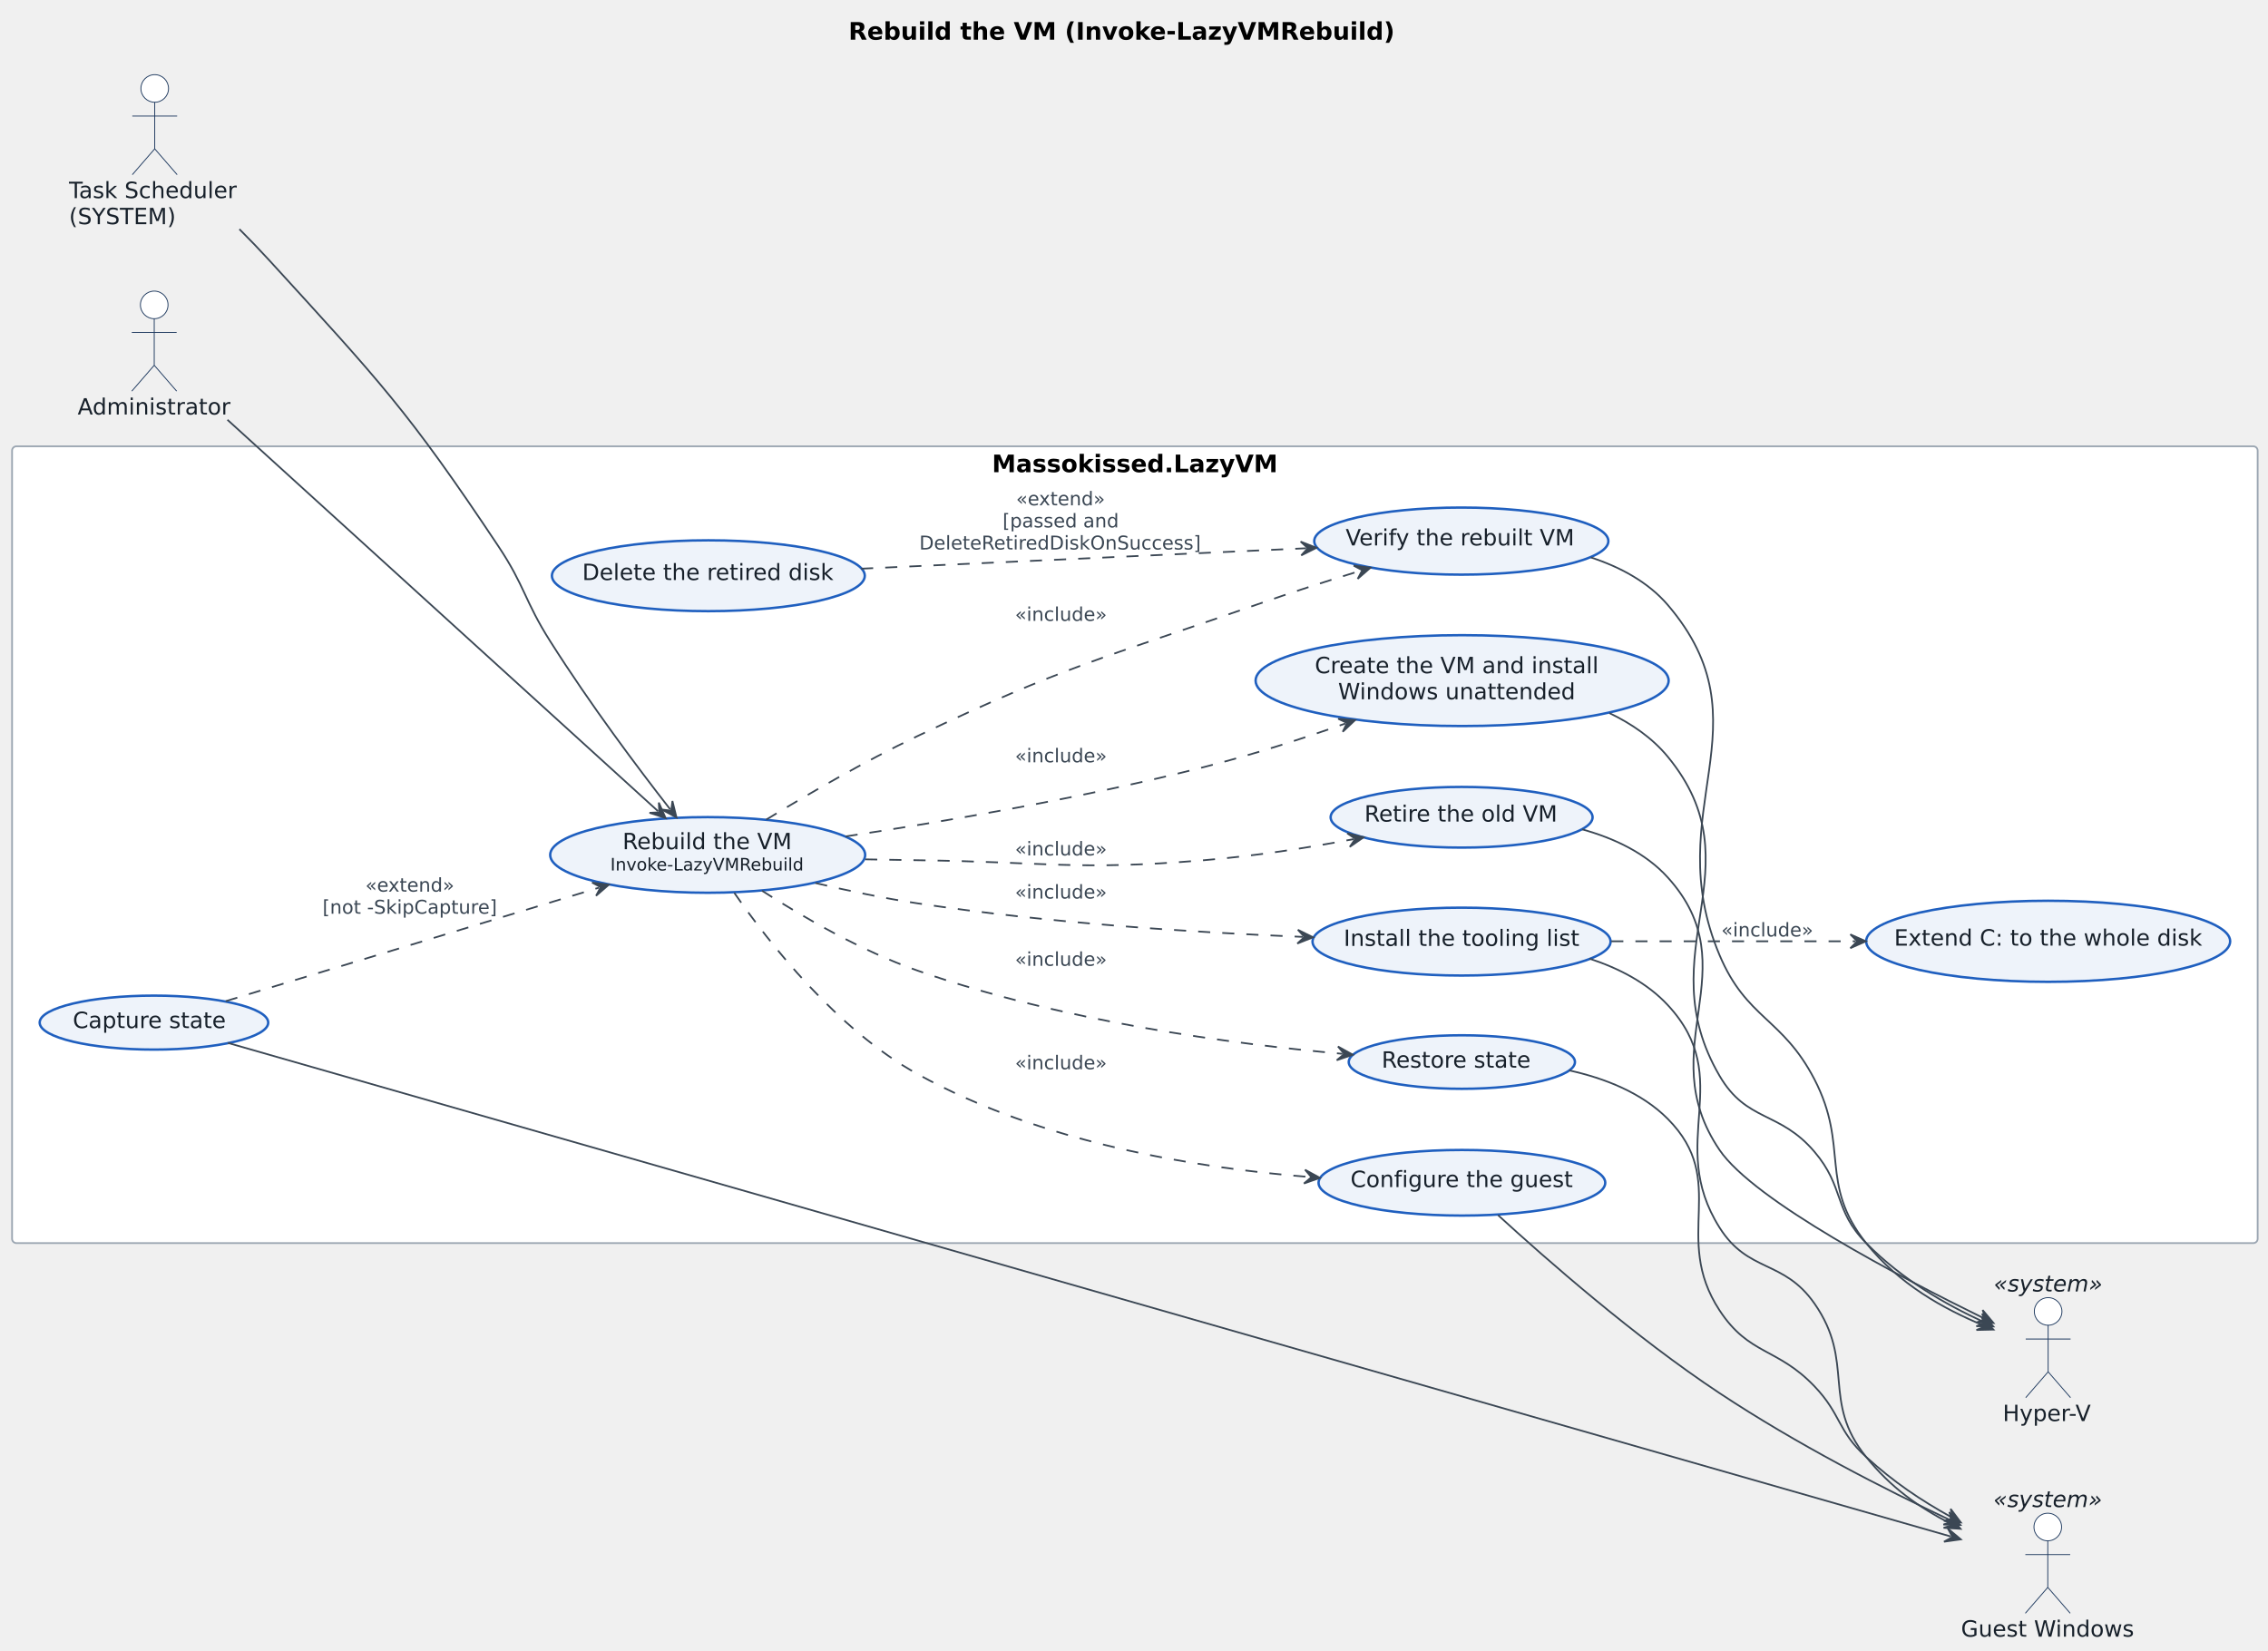
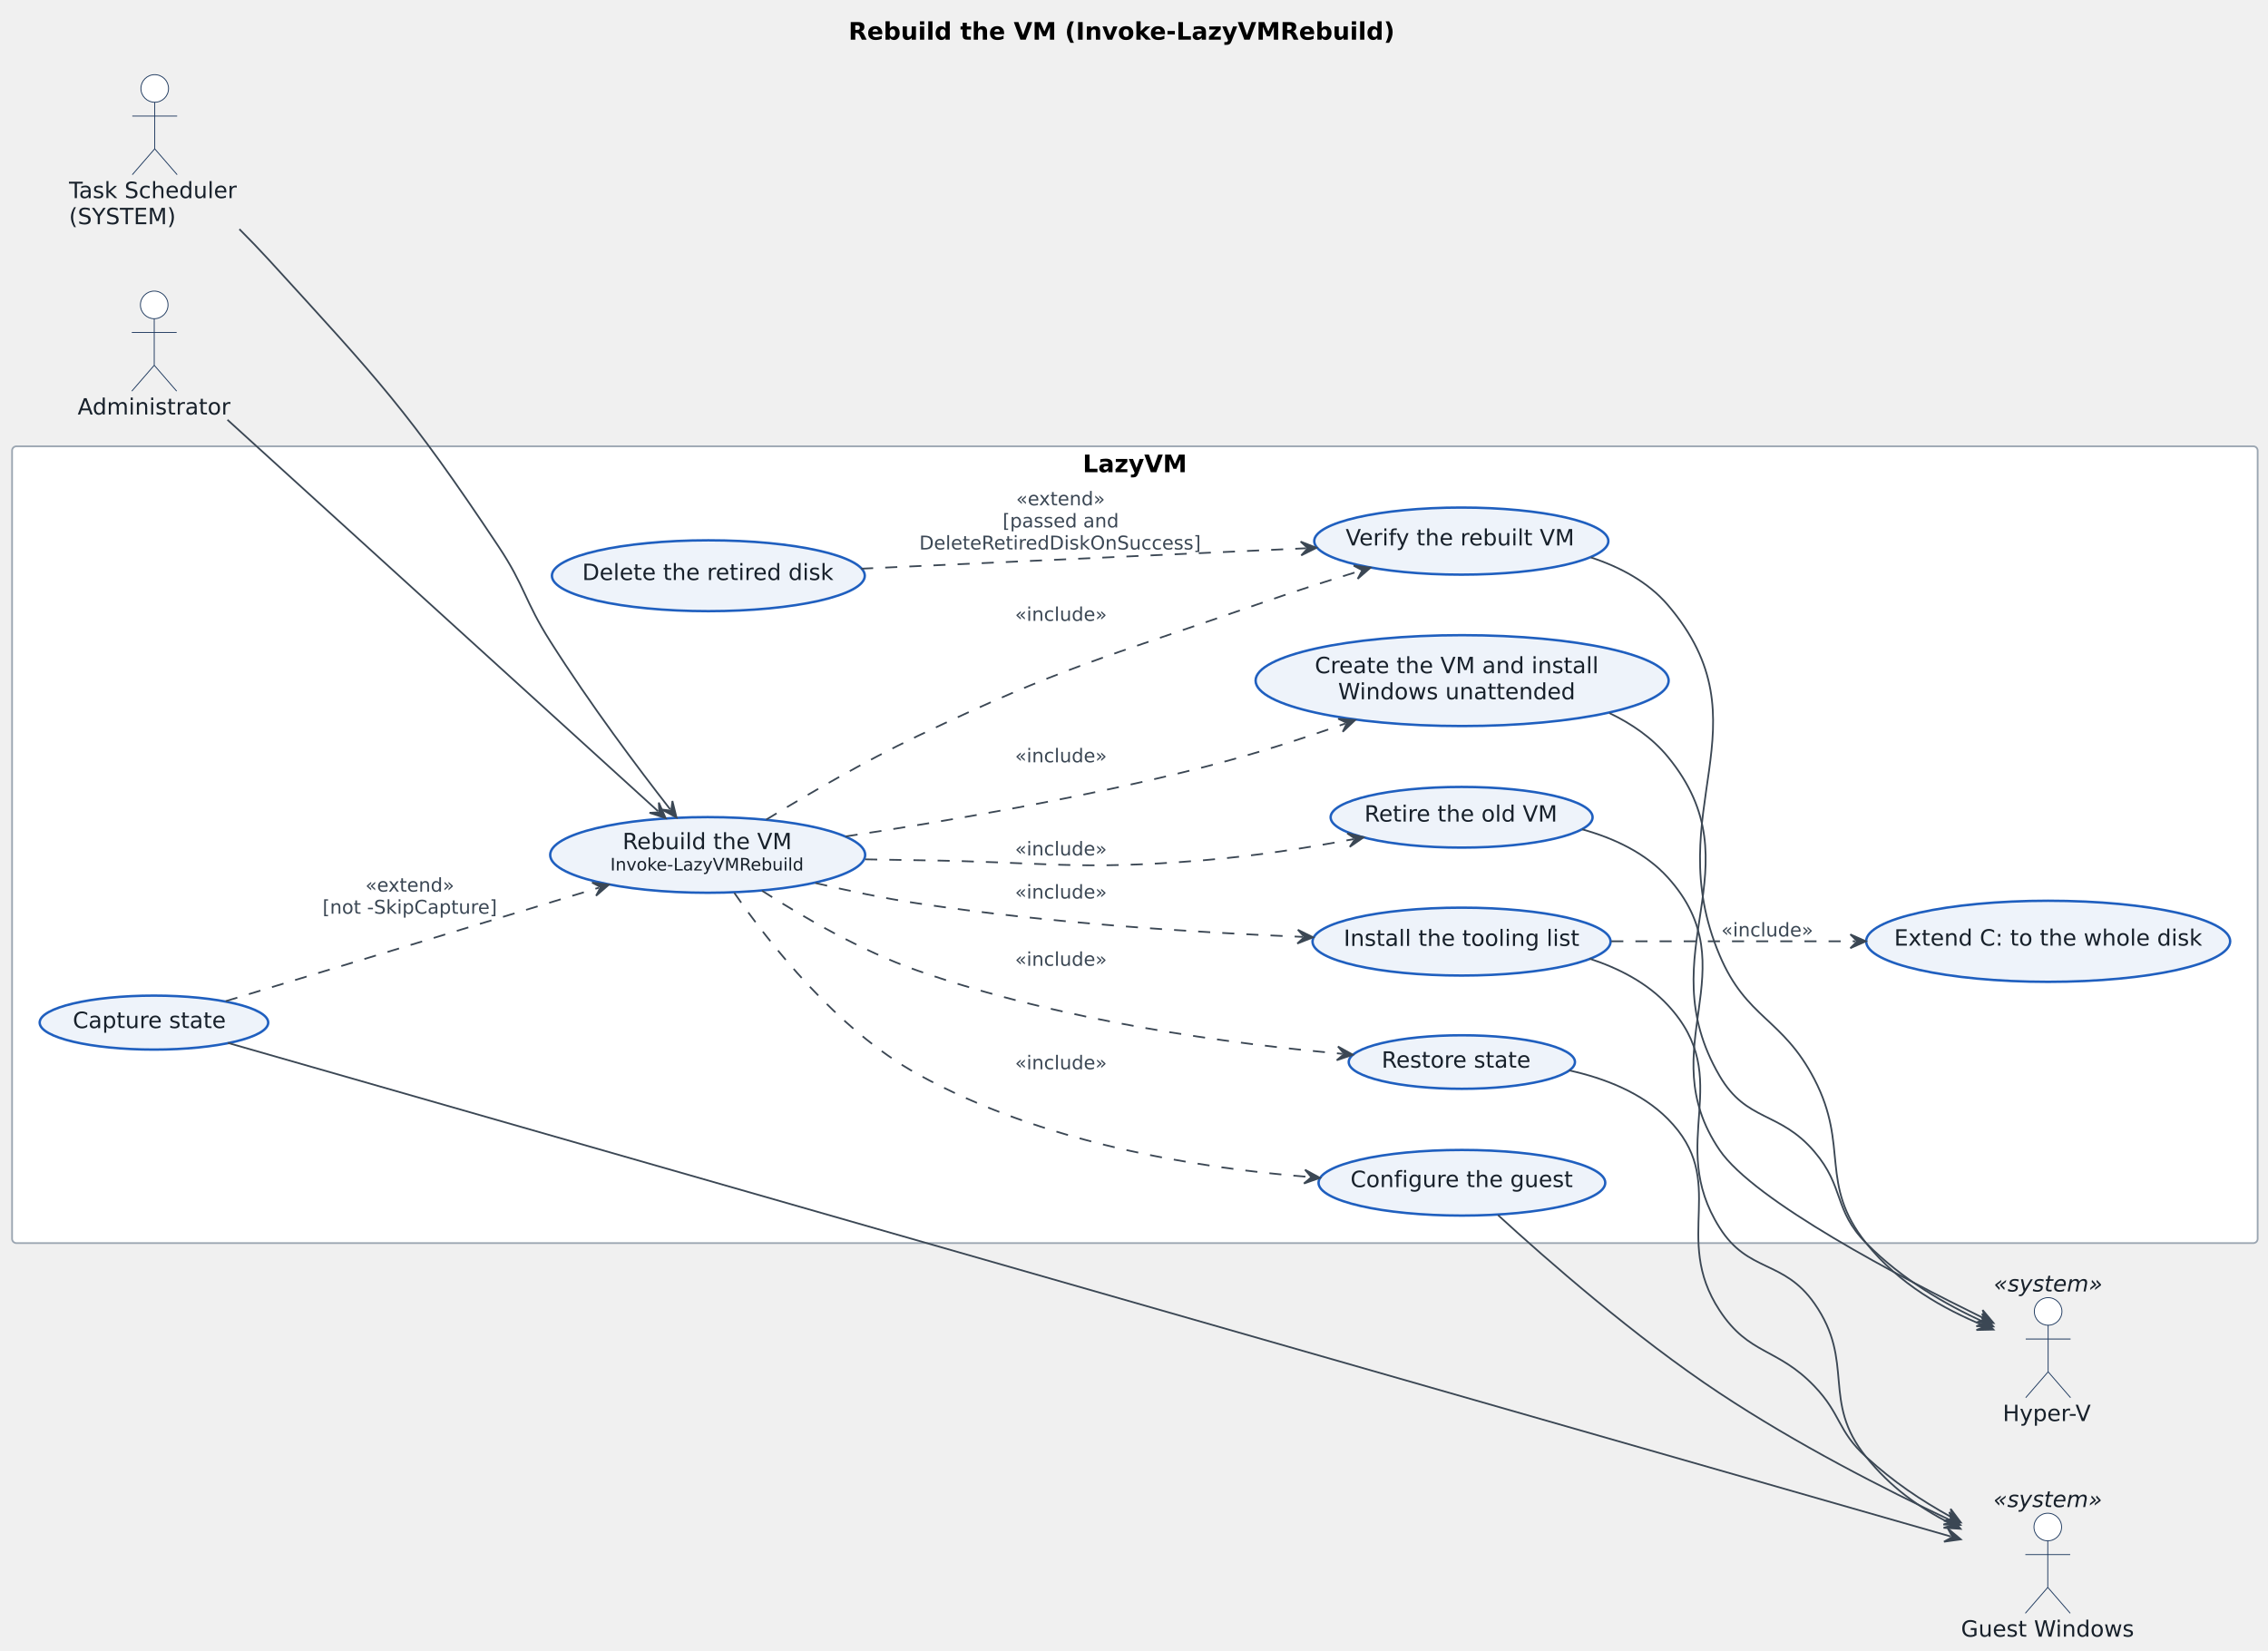
<svg xmlns="http://www.w3.org/2000/svg" contentStyleType="text/css" height="957px" preserveAspectRatio="none" style="width:1315px;height:957px;background:#FFFFFF;" version="1.1" viewBox="0 0 1315 957" width="1315px" zoomAndPan="magnify">
  <defs />
  <g>
    <text fill="#000000" font-family="DejaVu Sans,Verdana,Segoe UI,Arial,sans-serif" font-size="14" font-weight="bold" lengthAdjust="spacing" textLength="317.051" x="491.975" y="22.995">Rebuild the VM (Invoke-LazyVMRebuild)</text>
-     <g id="cluster_Massokissed.LazyVM">
+     <g id="cluster_LazyVM">
      <rect fill="#FFFFFF" height="462" rx="2.5" ry="2.5" style="stroke:#9AA5B1;stroke-width:1.0;" width="1302" x="7" y="258.797" />
-       <text fill="#000000" font-family="DejaVu Sans,Verdana,Segoe UI,Arial,sans-serif" font-size="14" font-weight="bold" lengthAdjust="spacing" textLength="165.683" x="575.159" y="273.792">Massokissed.LazyVM</text>
+       <text fill="#000000" font-family="DejaVu Sans,Verdana,Segoe UI,Arial,sans-serif" font-size="14" font-weight="bold" lengthAdjust="spacing" textLength="60.42" x="627.79" y="273.792">LazyVM</text>
    </g>
    <g id="elem_Rebuild">
      <ellipse cx="410.318" cy="495.729" fill="#EEF3FA" rx="91.318" ry="21.932" style="stroke:#1F5FBF;stroke-width:1.4;" />
      <text fill="#17202A" font-family="DejaVu Sans,Verdana,Segoe UI,Arial,sans-serif" font-size="13" lengthAdjust="spacing" textLength="98.706" x="360.965" y="492.409">Rebuild the VM</text>
      <text fill="#17202A" font-family="DejaVu Sans,Verdana,Segoe UI,Arial,sans-serif" font-size="10" lengthAdjust="spacing" textLength="112.9" x="353.868" y="504.757">Invoke-LazyVMRebuild</text>
    </g>
    <g id="elem_Capture">
      <ellipse cx="89.256" cy="592.948" fill="#EEF3FA" rx="66.256" ry="15.651" style="stroke:#1F5FBF;stroke-width:1.4;" />
      <text fill="#17202A" font-family="DejaVu Sans,Verdana,Segoe UI,Arial,sans-serif" font-size="13" lengthAdjust="spacing" textLength="89.039" x="42.2" y="596.126">Capture state</text>
    </g>
    <g id="elem_Retire">
      <ellipse cx="847.447" cy="473.886" fill="#EEF3FA" rx="75.947" ry="17.59" style="stroke:#1F5FBF;stroke-width:1.4;" />
      <text fill="#17202A" font-family="DejaVu Sans,Verdana,Segoe UI,Arial,sans-serif" font-size="13" lengthAdjust="spacing" textLength="112.741" x="791.077" y="476.387">Retire the old VM</text>
    </g>
    <g id="elem_CreateVM">
      <ellipse cx="847.739" cy="394.645" fill="#EEF3FA" rx="119.739" ry="26.348" style="stroke:#1F5FBF;stroke-width:1.4;" />
      <text fill="#17202A" font-family="DejaVu Sans,Verdana,Segoe UI,Arial,sans-serif" font-size="13" lengthAdjust="spacing" textLength="164.823" x="762.327" y="390.362">Create the VM and install</text>
      <text fill="#17202A" font-family="DejaVu Sans,Verdana,Segoe UI,Arial,sans-serif" font-size="13" lengthAdjust="spacing" textLength="137.827" x="775.825" y="405.495">Windows unattended</text>
    </g>
    <g id="elem_Tooling">
      <ellipse cx="847.412" cy="545.979" fill="#EEF3FA" rx="86.412" ry="19.682" style="stroke:#1F5FBF;stroke-width:1.4;" />
      <text fill="#17202A" font-family="DejaVu Sans,Verdana,Segoe UI,Arial,sans-serif" font-size="13" lengthAdjust="spacing" textLength="136.678" x="779.073" y="548.48">Install the tooling list</text>
    </g>
    <g id="elem_ExpandC">
      <ellipse cx="1187.534" cy="545.804" fill="#EEF3FA" rx="105.534" ry="23.507" style="stroke:#1F5FBF;stroke-width:1.4;" />
      <text fill="#17202A" font-family="DejaVu Sans,Verdana,Segoe UI,Arial,sans-serif" font-size="13" lengthAdjust="spacing" textLength="178.598" x="1098.235" y="548.304">Extend C: to the whole disk</text>
    </g>
    <g id="elem_Configure">
      <ellipse cx="847.62" cy="685.821" fill="#EEF3FA" rx="83.12" ry="19.024" style="stroke:#1F5FBF;stroke-width:1.4;" />
      <text fill="#17202A" font-family="DejaVu Sans,Verdana,Segoe UI,Arial,sans-serif" font-size="13" lengthAdjust="spacing" textLength="129.251" x="782.995" y="688.321">Configure the guest</text>
    </g>
    <g id="elem_Restore">
      <ellipse cx="847.588" cy="615.814" fill="#EEF3FA" rx="65.588" ry="15.518" style="stroke:#1F5FBF;stroke-width:1.4;" />
      <text fill="#17202A" font-family="DejaVu Sans,Verdana,Segoe UI,Arial,sans-serif" font-size="13" lengthAdjust="spacing" textLength="87.261" x="801.064" y="619.074">Restore state</text>
    </g>
    <g id="elem_Verify">
      <ellipse cx="847.271" cy="313.751" fill="#EEF3FA" rx="85.271" ry="19.454" style="stroke:#1F5FBF;stroke-width:1.4;" />
      <text fill="#17202A" font-family="DejaVu Sans,Verdana,Segoe UI,Arial,sans-serif" font-size="13" lengthAdjust="spacing" textLength="134.113" x="780.215" y="316.252">Verify the rebuilt VM</text>
    </g>
    <g id="elem_DelRetired">
      <ellipse cx="410.707" cy="333.838" fill="#EEF3FA" rx="90.707" ry="20.541" style="stroke:#1F5FBF;stroke-width:1.4;" />
      <text fill="#17202A" font-family="DejaVu Sans,Verdana,Segoe UI,Arial,sans-serif" font-size="13" lengthAdjust="spacing" textLength="146.256" x="337.579" y="336.339">Delete the retired disk</text>
    </g>
    <g id="elem_Admin">
      <ellipse cx="89.424" cy="176.797" fill="#FFFFFF" rx="8" ry="8" style="stroke:#1F3A5F;stroke-width:0.5;" />
      <path d="M89.424,184.797 L89.424,211.797 M76.424,192.797 L102.424,192.797 M89.424,211.797 L76.424,226.797 M89.424,211.797 L102.424,226.797 " fill="none" style="stroke:#1F3A5F;stroke-width:0.5;" />
      <text fill="#17202A" font-family="DejaVu Sans,Verdana,Segoe UI,Arial,sans-serif" font-size="13" lengthAdjust="spacing" textLength="88.848" x="45" y="240.364">Administrator</text>
    </g>
    <g id="elem_Sched">
      <ellipse cx="89.712" cy="51.297" fill="#FFFFFF" rx="8" ry="8" style="stroke:#1F3A5F;stroke-width:0.5;" />
      <path d="M89.712,59.297 L89.712,86.297 M76.712,67.297 L102.712,67.297 M89.712,86.297 L76.712,101.297 M89.712,86.297 L102.712,101.297 " fill="none" style="stroke:#1F3A5F;stroke-width:0.5;" />
      <text fill="#17202A" font-family="DejaVu Sans,Verdana,Segoe UI,Arial,sans-serif" font-size="13" lengthAdjust="spacing" textLength="99.423" x="40" y="114.864">Task Scheduler</text>
      <text fill="#17202A" font-family="DejaVu Sans,Verdana,Segoe UI,Arial,sans-serif" font-size="13" lengthAdjust="spacing" textLength="61.959" x="40" y="129.997">(SYSTEM)</text>
    </g>
    <g id="elem_HV">
      <ellipse cx="1187.523" cy="760.43" fill="#FFFFFF" rx="8" ry="8" style="stroke:#1F3A5F;stroke-width:0.5;" />
      <path d="M1187.523,768.43 L1187.523,795.43 M1174.523,776.43 L1200.523,776.43 M1187.523,795.43 L1174.523,810.43 M1187.523,795.43 L1200.523,810.43 " fill="none" style="stroke:#1F3A5F;stroke-width:0.5;" />
      <text fill="#17202A" font-family="DejaVu Sans,Verdana,Segoe UI,Arial,sans-serif" font-size="13" lengthAdjust="spacing" textLength="52.648" x="1161.199" y="823.997">Hyper-V</text>
      <text fill="#17202A" font-family="DejaVu Sans,Verdana,Segoe UI,Arial,sans-serif" font-size="13" font-style="italic" lengthAdjust="spacing" textLength="63.045" x="1156" y="748.864">«system»</text>
    </g>
    <g id="elem_Guest">
      <ellipse cx="1187.315" cy="885.43" fill="#FFFFFF" rx="8" ry="8" style="stroke:#1F3A5F;stroke-width:0.5;" />
      <path d="M1187.315,893.43 L1187.315,920.43 M1174.315,901.43 L1200.315,901.43 M1187.315,920.43 L1174.315,935.43 M1187.315,920.43 L1200.315,935.43 " fill="none" style="stroke:#1F3A5F;stroke-width:0.5;" />
      <text fill="#17202A" font-family="DejaVu Sans,Verdana,Segoe UI,Arial,sans-serif" font-size="13" lengthAdjust="spacing" textLength="100.629" x="1137" y="948.997">Guest Windows</text>
      <text fill="#17202A" font-family="DejaVu Sans,Verdana,Segoe UI,Arial,sans-serif" font-size="13" font-style="italic" lengthAdjust="spacing" textLength="63.045" x="1155.792" y="873.864">«system»</text>
    </g>
    <g id="link_Admin_Rebuild">
      <path d="M131.88,243.417 C199.65,305.017 327.7,421.441 381.51,470.351 " fill="none" id="Admin-to-Rebuild" style="stroke:#3B4754;stroke-width:1.0;" />
      <polygon fill="#3B4754" points="385.95,474.387,381.981,465.373,382.25,471.024,376.6,471.293,385.95,474.387" style="stroke:#3B4754;stroke-width:1.0;" />
    </g>
    <g id="link_Sched_Rebuild">
      <path d="M138.8,132.867 C144.71,138.777 150.57,144.857 156,150.797 C219.76,220.597 236.61,238.107 289,316.797 C304.43,339.977 304.09,348.277 319,371.797 C342.54,408.937 369.643,444.983 388.563,469.273 " fill="none" id="Sched-to-Rebuild" style="stroke:#3B4754;stroke-width:1.0;" />
      <polygon fill="#3B4754" points="392.25,474.007,389.875,464.449,389.178,470.062,383.564,469.365,392.25,474.007" style="stroke:#3B4754;stroke-width:1.0;" />
    </g>
    <g id="link_Capture_Rebuild">
      <path d="M130.9,580.507 C187.15,563.407 283.57,534.093 347.32,514.703 " fill="none" id="Capture-to-Rebuild" style="stroke:#3B4754;stroke-width:1.0;stroke-dasharray:7.0,7.0;" />
      <polygon fill="#3B4754" points="353.06,512.957,343.286,511.749,348.276,514.412,345.613,519.403,353.06,512.957" style="stroke:#3B4754;stroke-width:1.0;" />
      <text fill="#3B4754" font-family="DejaVu Sans,Verdana,Segoe UI,Arial,sans-serif" font-size="11" lengthAdjust="spacing" textLength="51.772" x="211.831" y="517.007">«extend»</text>
      <text fill="#3B4754" font-family="DejaVu Sans,Verdana,Segoe UI,Arial,sans-serif" font-size="11" lengthAdjust="spacing" textLength="101.433" x="187" y="529.812">[not -SkipCapture]</text>
    </g>
    <g id="link_Rebuild_Retire">
      <path d="M501.64,498.287 C511.88,498.497 522.17,498.677 532,498.797 C605.77,499.717 624.48,504.947 698,498.797 C728.87,496.217 757.083,491.774 784.823,486.564 " fill="none" id="Rebuild-to-Retire" style="stroke:#3B4754;stroke-width:1.0;stroke-dasharray:7.0,7.0;" />
      <polygon fill="#3B4754" points="790.72,485.457,781.136,483.187,785.806,486.38,782.613,491.049,790.72,485.457" style="stroke:#3B4754;stroke-width:1.0;" />
      <text fill="#3B4754" font-family="DejaVu Sans,Verdana,Segoe UI,Arial,sans-serif" font-size="11" lengthAdjust="spacing" textLength="53.313" x="588.5" y="496.007">«include»</text>
    </g>
    <g id="link_Rebuild_CreateVM">
      <path d="M490.3,484.997 C548.23,476.277 628.62,462.547 698,444.797 C727.25,437.317 753.4,428.908 780.04,419.538 " fill="none" id="Rebuild-to-CreateVM" style="stroke:#3B4754;stroke-width:1.0;stroke-dasharray:7.0,7.0;" />
      <polygon fill="#3B4754" points="785.7,417.547,775.883,416.76,780.983,419.206,778.537,424.307,785.7,417.547" style="stroke:#3B4754;stroke-width:1.0;" />
      <text fill="#3B4754" font-family="DejaVu Sans,Verdana,Segoe UI,Arial,sans-serif" font-size="11" lengthAdjust="spacing" textLength="53.313" x="588.5" y="442.007">«include»</text>
    </g>
    <g id="link_Rebuild_Tooling">
      <path d="M472.75,512.007 C491.63,516.467 512.57,520.877 532,523.797 C609.13,535.377 691.845,540.641 755.345,543.241 " fill="none" id="Rebuild-to-Tooling" style="stroke:#3B4754;stroke-width:1.0;stroke-dasharray:7.0,7.0;" />
      <polygon fill="#3B4754" points="761.34,543.487,752.511,539.122,756.344,543.282,752.184,547.115,761.34,543.487" style="stroke:#3B4754;stroke-width:1.0;" />
      <text fill="#3B4754" font-family="DejaVu Sans,Verdana,Segoe UI,Arial,sans-serif" font-size="11" lengthAdjust="spacing" textLength="53.313" x="588.5" y="521.007">«include»</text>
    </g>
    <g id="link_Rebuild_Configure">
      <path d="M425.73,517.677 C445.78,546.607 485.18,596.927 532,622.797 C604.51,662.847 692.949,677.145 759.349,682.495 " fill="none" id="Rebuild-to-Configure" style="stroke:#3B4754;stroke-width:1.0;stroke-dasharray:7.0,7.0;" />
      <polygon fill="#3B4754" points="765.33,682.977,756.68,678.267,760.346,682.575,756.038,686.241,765.33,682.977" style="stroke:#3B4754;stroke-width:1.0;" />
      <text fill="#3B4754" font-family="DejaVu Sans,Verdana,Segoe UI,Arial,sans-serif" font-size="11" lengthAdjust="spacing" textLength="53.313" x="588.5" y="620.007">«include»</text>
    </g>
    <g id="link_Rebuild_Restore">
      <path d="M441.83,516.497 C465.41,531.617 499.47,551.397 532,562.797 C616.52,592.427 713.814,605.239 778.394,611.049 " fill="none" id="Rebuild-to-Restore" style="stroke:#3B4754;stroke-width:1.0;stroke-dasharray:7.0,7.0;" />
      <polygon fill="#3B4754" points="784.37,611.587,775.765,606.797,779.39,611.139,775.048,614.764,784.37,611.587" style="stroke:#3B4754;stroke-width:1.0;" />
      <text fill="#3B4754" font-family="DejaVu Sans,Verdana,Segoe UI,Arial,sans-serif" font-size="11" lengthAdjust="spacing" textLength="53.313" x="588.5" y="560.007">«include»</text>
    </g>
    <g id="link_Rebuild_Verify">
      <path d="M444.28,475.237 C468.12,460.737 501.43,441.377 532,426.797 C616.33,386.577 639.8,381.627 728,350.797 C749.67,343.227 768.083,337.306 788.894,330.926 " fill="none" id="Rebuild-to-Verify" style="stroke:#3B4754;stroke-width:1.0;stroke-dasharray:7.0,7.0;" />
      <polygon fill="#3B4754" points="794.63,329.167,784.853,327.981,789.85,330.632,787.198,335.629,794.63,329.167" style="stroke:#3B4754;stroke-width:1.0;" />
      <text fill="#3B4754" font-family="DejaVu Sans,Verdana,Segoe UI,Arial,sans-serif" font-size="11" lengthAdjust="spacing" textLength="53.313" x="588.5" y="360.007">«include»</text>
    </g>
    <g id="link_Tooling_ExpandC">
      <path d="M934.23,545.797 C979.11,545.797 1028.45,545.797 1075.84,545.797 " fill="none" id="Tooling-to-ExpandC" style="stroke:#3B4754;stroke-width:1.0;stroke-dasharray:7.0,7.0;" />
      <polygon fill="#3B4754" points="1081.84,545.797,1072.84,541.797,1076.84,545.797,1072.84,549.797,1081.84,545.797" style="stroke:#3B4754;stroke-width:1.0;" />
      <text fill="#3B4754" font-family="DejaVu Sans,Verdana,Segoe UI,Arial,sans-serif" font-size="11" lengthAdjust="spacing" textLength="53.313" x="998" y="543.007">«include»</text>
    </g>
    <g id="link_DelRetired_Verify">
      <path d="M499.27,329.757 C576.33,326.217 681.636,321.372 757.296,317.902 " fill="none" id="DelRetired-to-Verify" style="stroke:#3B4754;stroke-width:1.0;stroke-dasharray:7.0,7.0;" />
      <polygon fill="#3B4754" points="763.29,317.627,754.116,314.043,758.295,317.856,754.483,322.035,763.29,317.627" style="stroke:#3B4754;stroke-width:1.0;" />
      <text fill="#3B4754" font-family="DejaVu Sans,Verdana,Segoe UI,Arial,sans-serif" font-size="11" lengthAdjust="spacing" textLength="51.772" x="589.125" y="293.007">«extend»</text>
      <text fill="#3B4754" font-family="DejaVu Sans,Verdana,Segoe UI,Arial,sans-serif" font-size="11" lengthAdjust="spacing" textLength="67.418" x="581.302" y="305.812">[passed and</text>
      <text fill="#3B4754" font-family="DejaVu Sans,Verdana,Segoe UI,Arial,sans-serif" font-size="11" lengthAdjust="spacing" textLength="164.023" x="533" y="318.617">DeleteRetiredDiskOnSuccess]</text>
    </g>
    <g id="link_Retire_HV">
      <path d="M917.33,480.887 C935.76,486.007 954.12,494.567 967,508.797 C1014.96,561.787 956.86,607.657 997,666.797 C1017.04,696.327 1102.153,740.804 1150.474,764.514 " fill="none" id="Retire-to-HV" style="stroke:#3B4754;stroke-width:1.0;" />
      <polygon fill="#3B4754" points="1155.86,767.157,1149.542,759.601,1151.371,764.954,1146.018,766.783,1155.86,767.157" style="stroke:#3B4754;stroke-width:1.0;" />
    </g>
    <g id="link_CreateVM_HV">
      <path d="M933.13,413.467 C946.03,419.647 958.01,427.867 967,438.797 C1019.89,503.147 955.01,551.857 997,623.797 C1012.78,650.827 1031.7,643.967 1052,667.797 C1069.55,688.397 1062.99,701.527 1082,720.797 C1103.1,742.177 1127.786,756.183 1150.286,766.614 " fill="none" id="CreateVM-to-HV" style="stroke:#3B4754;stroke-width:1.0;" />
      <polygon fill="#3B4754" points="1155.73,769.137,1149.247,761.723,1151.194,767.034,1145.882,768.981,1155.73,769.137" style="stroke:#3B4754;stroke-width:1.0;" />
    </g>
    <g id="link_Verify_HV">
      <path d="M922.4,323.227 C939.23,328.737 955.51,337.367 967,350.797 C1026.27,420.117 961.52,469.777 997,553.797 C1012.66,590.897 1033.44,590.067 1052,625.797 C1072.41,665.087 1054.36,686.207 1082,720.797 C1101.15,744.757 1126.901,758.92 1150.261,768.65 " fill="none" id="Verify-to-HV" style="stroke:#3B4754;stroke-width:1.0;" />
      <polygon fill="#3B4754" points="1155.8,770.957,1149.03,763.804,1151.184,769.034,1145.954,771.189,1155.8,770.957" style="stroke:#3B4754;stroke-width:1.0;" />
    </g>
    <g id="link_Capture_Guest">
      <path d="M132.13,604.727 C303.19,653.737 946.002,837.894 1131.122,890.934 " fill="none" id="Capture-to-Guest" style="stroke:#3B4754;stroke-width:1.0;" />
      <polygon fill="#3B4754" points="1136.89,892.587,1129.34,886.263,1132.083,891.21,1127.136,893.953,1136.89,892.587" style="stroke:#3B4754;stroke-width:1.0;" />
    </g>
    <g id="link_Tooling_Guest">
      <path d="M921.65,555.887 C938.5,561.397 954.98,569.847 967,582.797 C1007.05,625.937 965.62,661.997 997,711.797 C1013.69,738.277 1034.05,730.147 1052,755.797 C1075.93,789.997 1055.75,812.347 1082,844.797 C1096.4,862.587 1112.034,873.675 1131.414,883.725 " fill="none" id="Tooling-to-Guest" style="stroke:#3B4754;stroke-width:1.0;" />
      <polygon fill="#3B4754" points="1136.74,886.487,1130.592,878.793,1132.301,884.185,1126.909,885.895,1136.74,886.487" style="stroke:#3B4754;stroke-width:1.0;" />
    </g>
    <g id="link_Configure_Guest">
      <path d="M868.59,704.597 C896.2,729.877 948.03,775.387 997,807.797 C1042.19,837.707 1092.047,863.13 1131.217,881.67 " fill="none" id="Configure-to-Guest" style="stroke:#3B4754;stroke-width:1.0;" />
      <polygon fill="#3B4754" points="1136.64,884.237,1130.216,876.771,1132.121,882.098,1126.794,884.002,1136.64,884.237" style="stroke:#3B4754;stroke-width:1.0;" />
    </g>
    <g id="link_Restore_Guest">
      <path d="M909.82,620.667 C930.37,625.207 951.88,633.567 967,648.797 C1003,685.067 968.99,717.047 997,759.797 C1014.16,785.977 1030.35,781.187 1052,803.797 C1067.62,820.107 1065.28,829.617 1082,844.797 C1098.24,859.547 1113.288,869.628 1131.658,879.858 " fill="none" id="Restore-to-Guest" style="stroke:#3B4754;stroke-width:1.0;" />
      <polygon fill="#3B4754" points="1136.9,882.777,1130.983,874.903,1132.532,880.344,1127.091,881.893,1136.9,882.777" style="stroke:#3B4754;stroke-width:1.0;" />
    </g>
  </g>
</svg>
